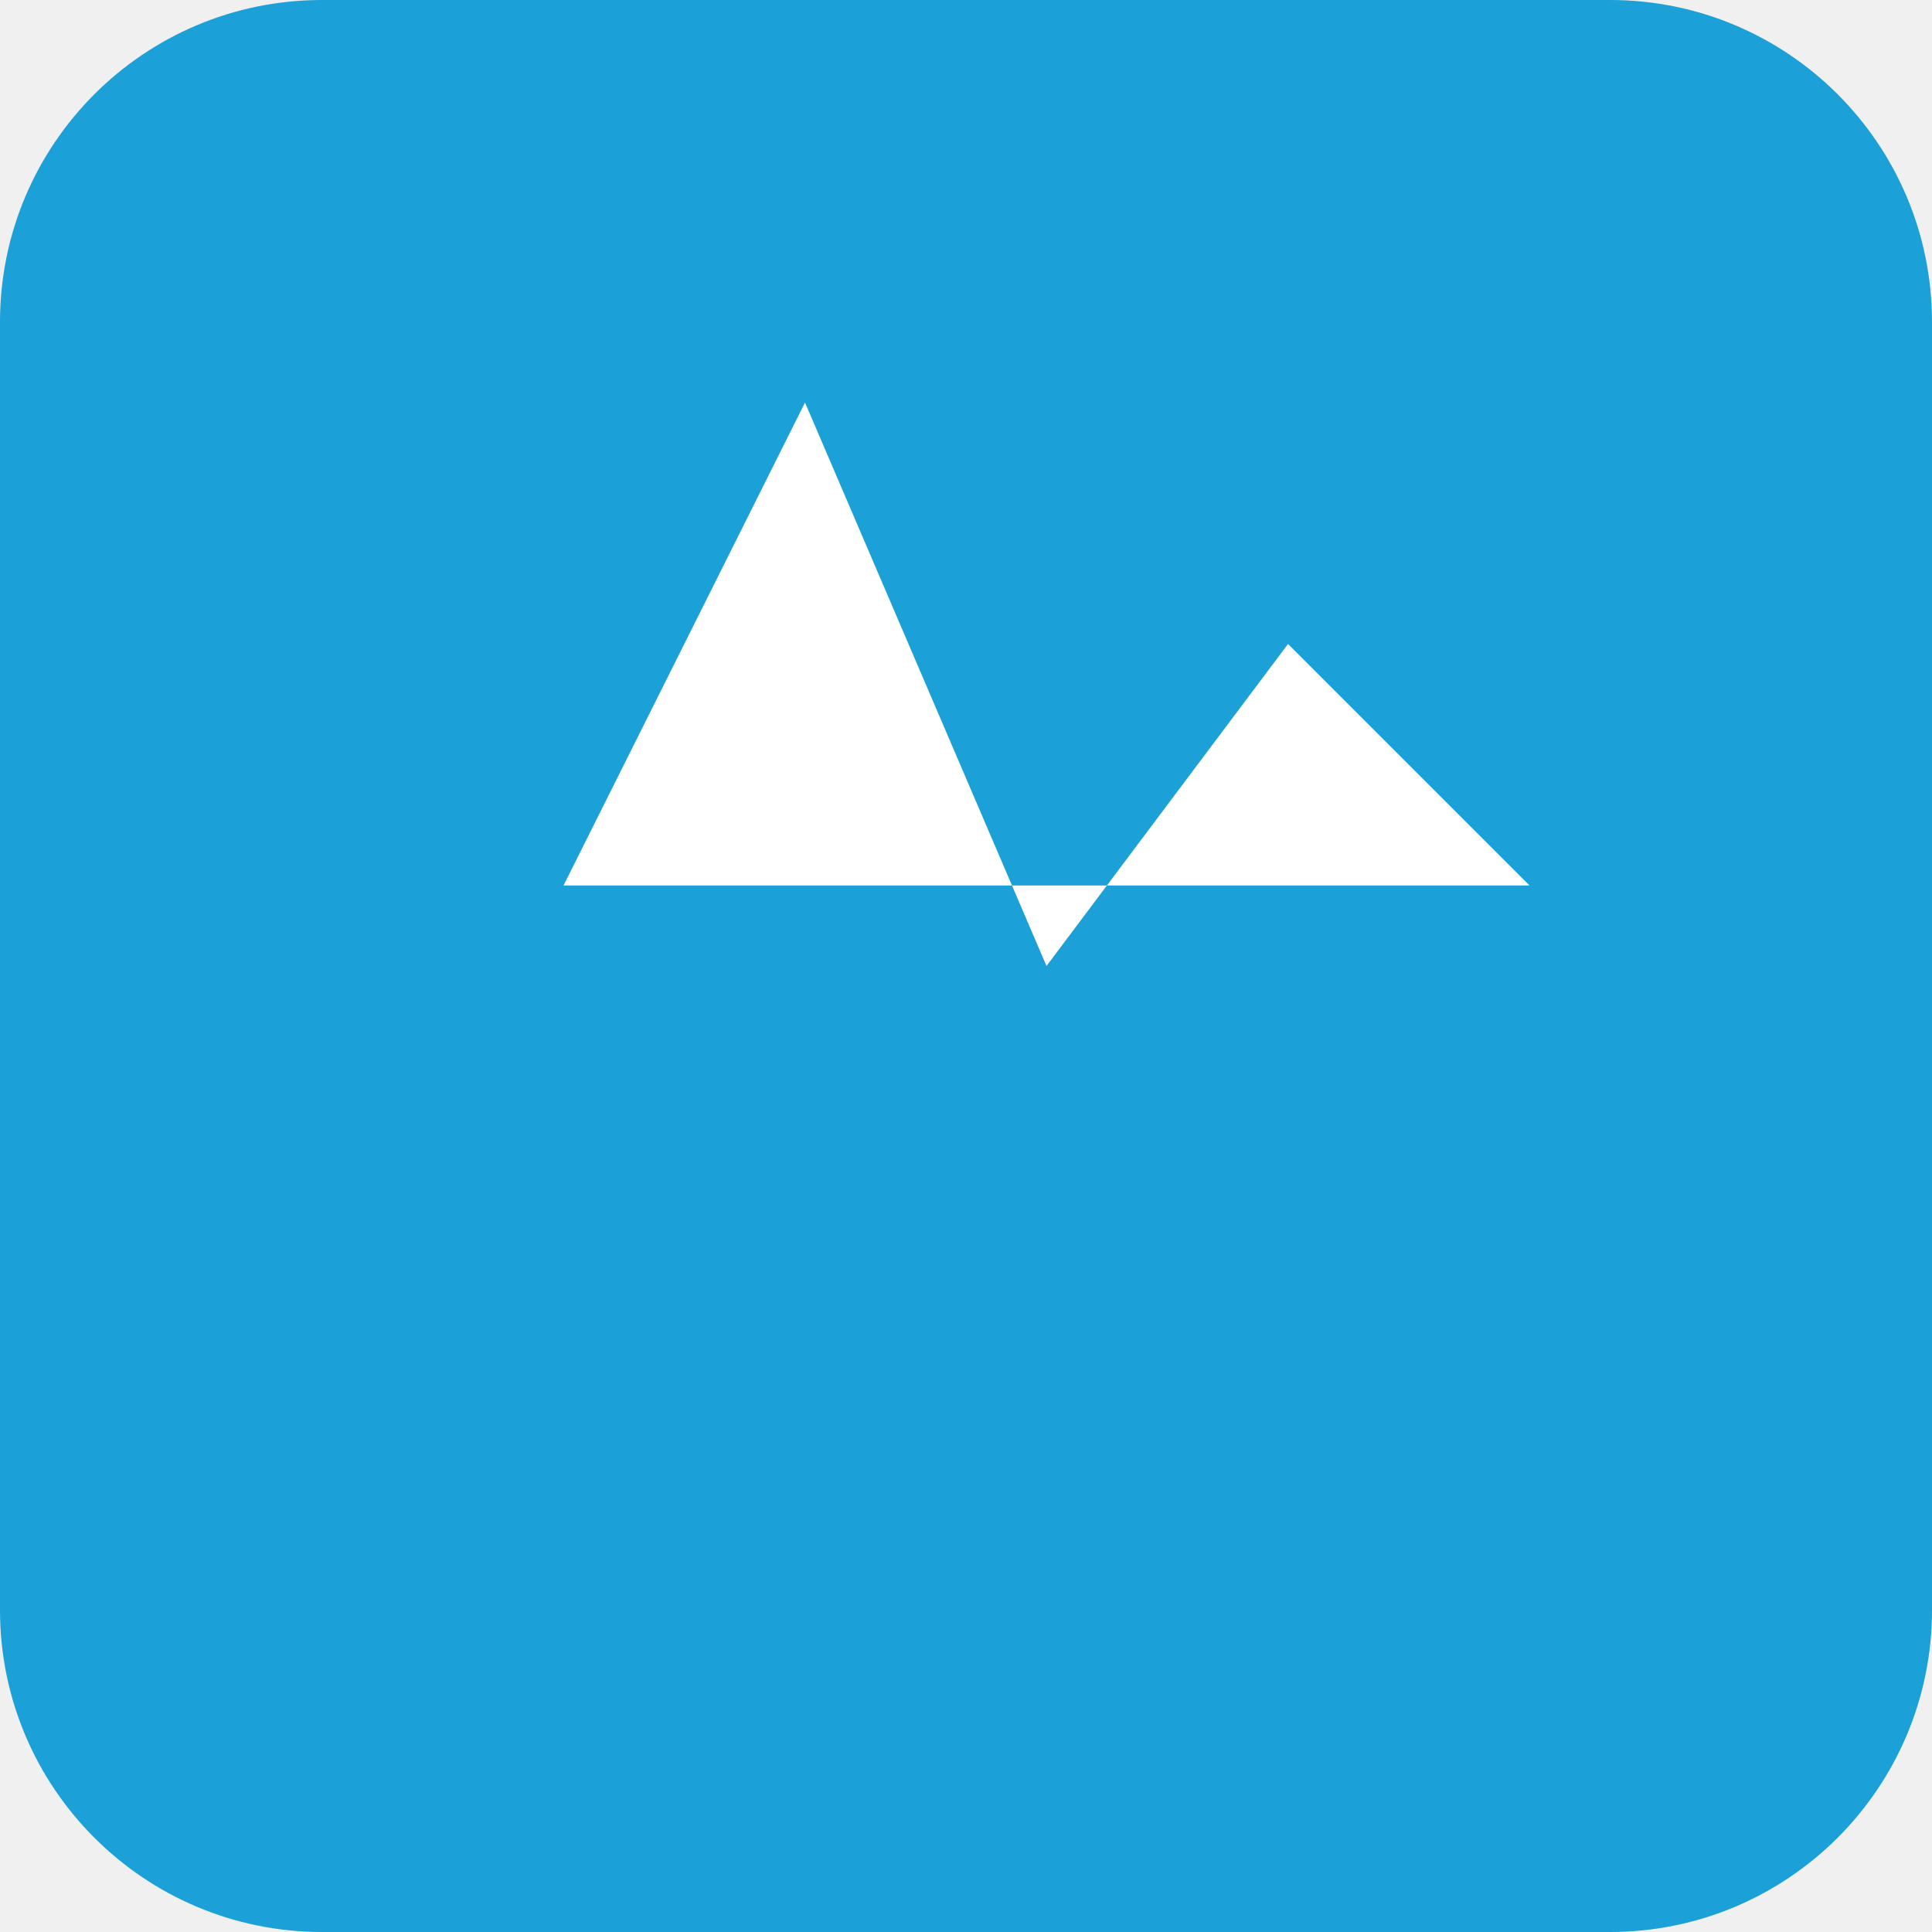
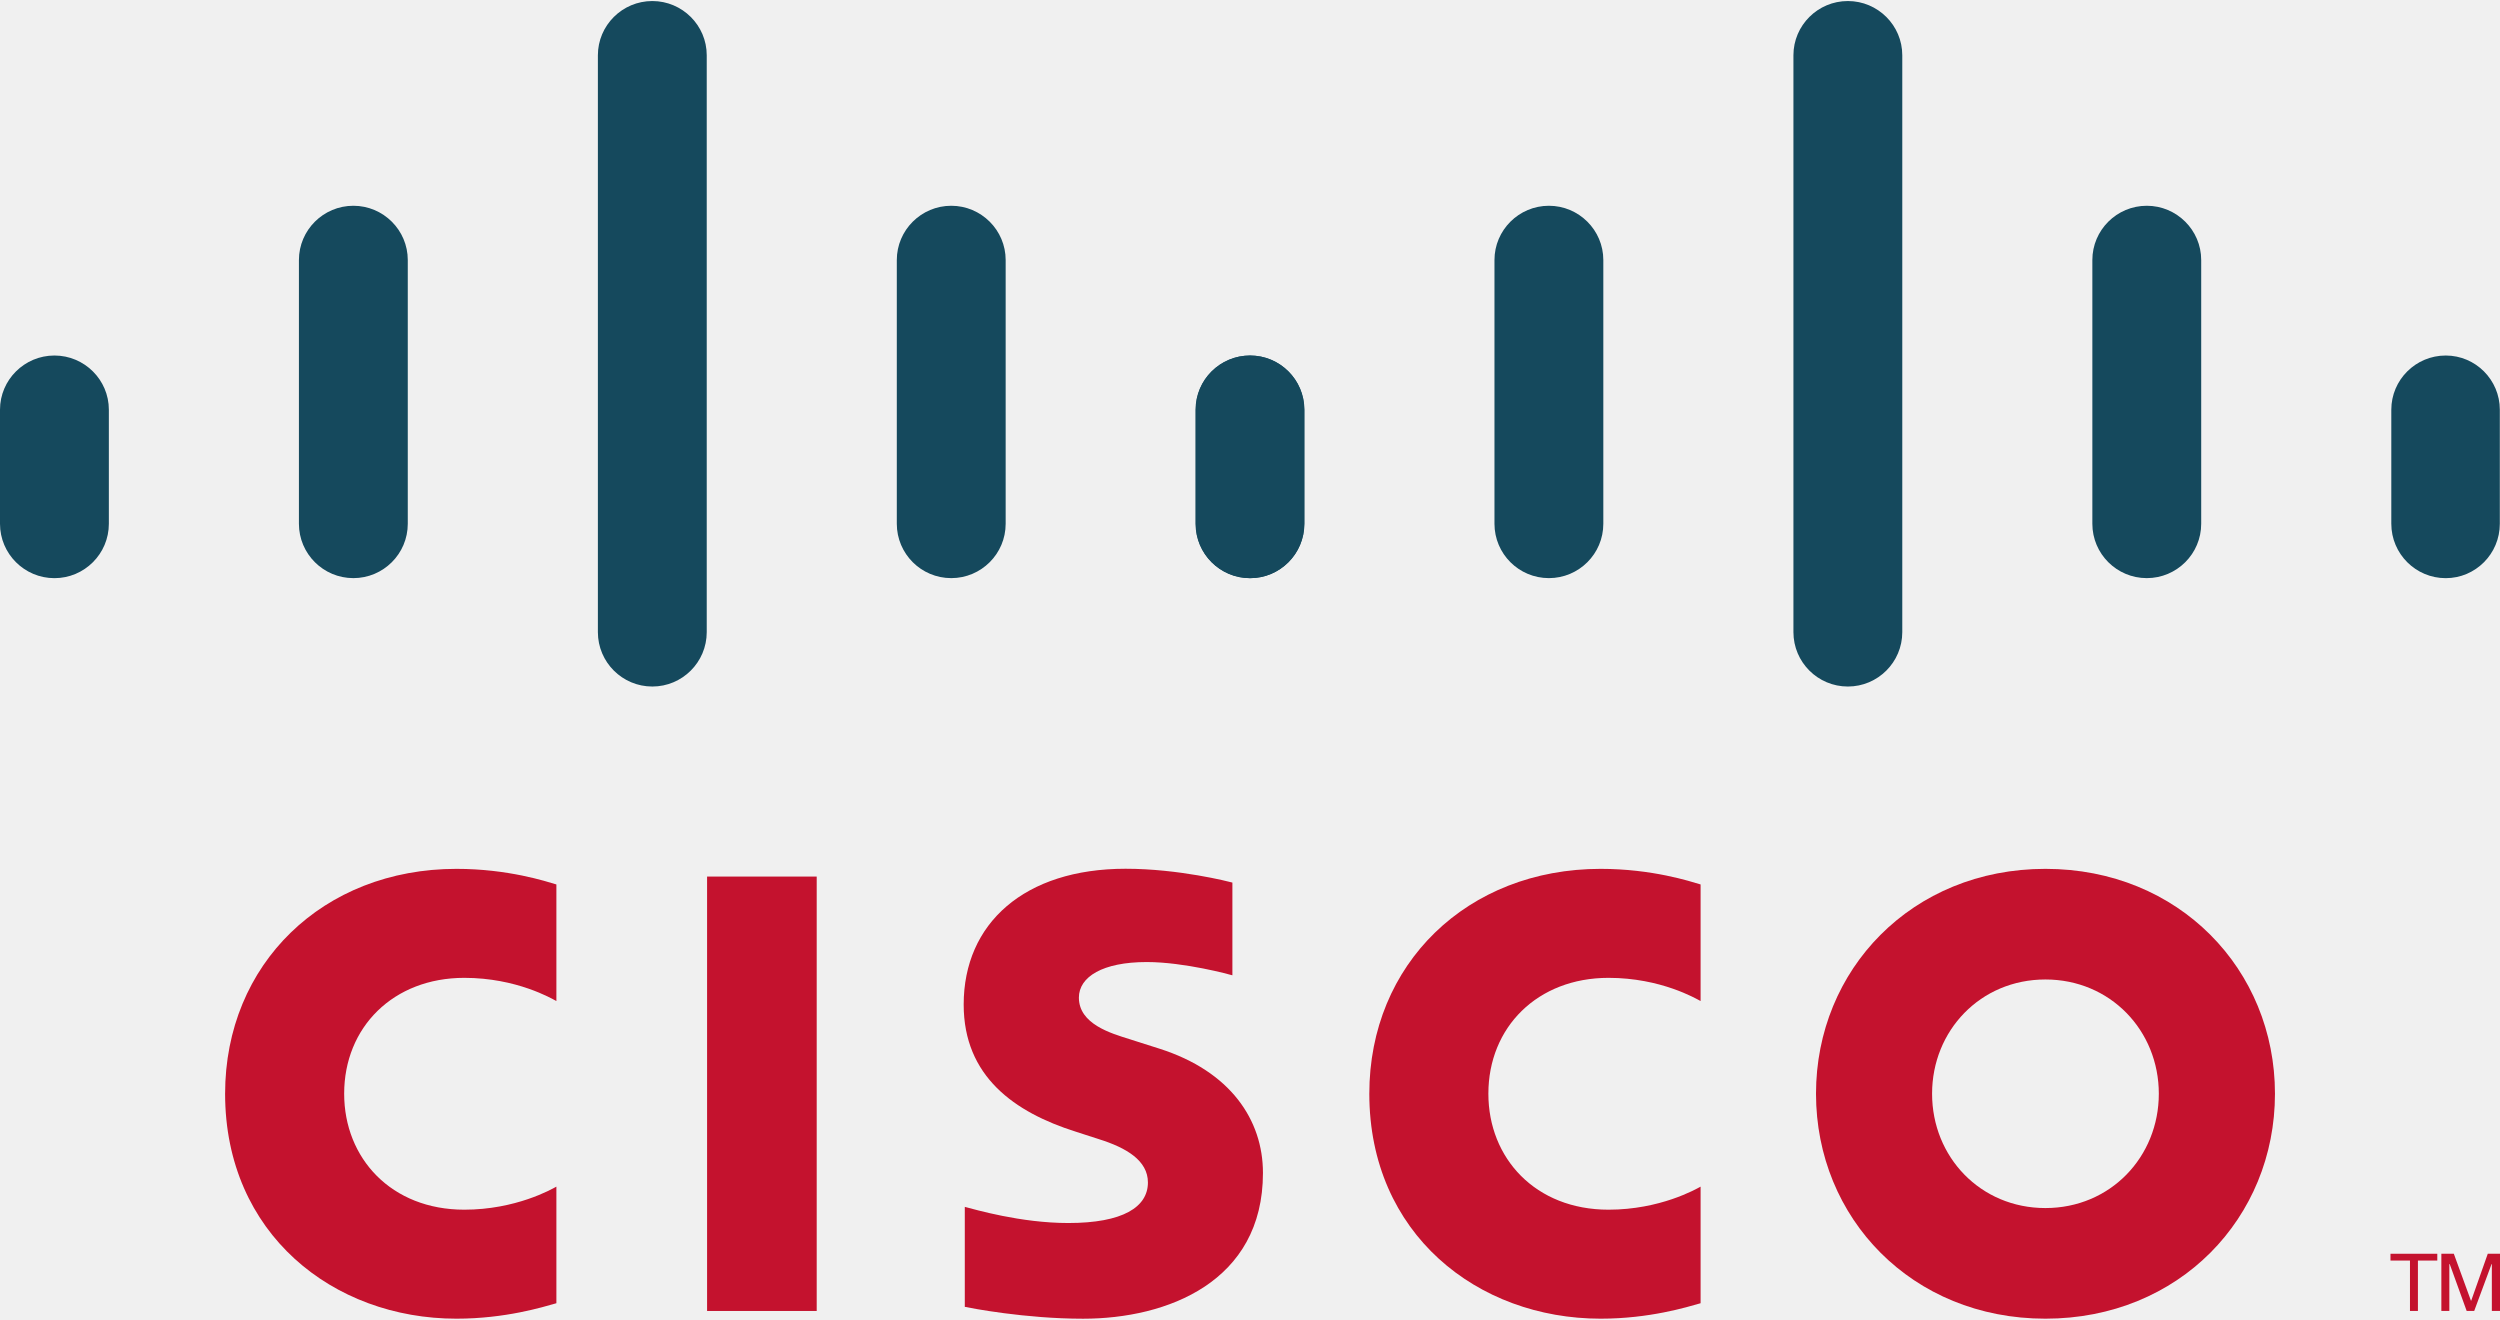
- <svg xmlns="http://www.w3.org/2000/svg" width="24" height="24" viewBox="0 0 24 24" fill="none">
-   <rect width="24" height="24" rx="4" fill="#1BA0D7" />
-   <path d="M7 11l3-6 3 7 3-4 3 3H7z" fill="white" />
+ <svg xmlns="http://www.w3.org/2000/svg" xmlns:xlink="http://www.w3.org/1999/xlink" version="1.1" width="72" height="38" style="fill:#c4122e" id="svg3358">
+   <path d="m 23.521,25.245 h -3.157 v 12.511 h 3.157 z" style="fill:#c4122e;stroke-width:0.097" id="path268" />
+   <use xlink:href="#path284" transform="translate(32.9532)" id="use360" />
+   <path d="m 16.024,28.83 c -0.127,-0.066 -1.142,-0.668 -2.652,-0.668 -2.045,0 -3.46,1.421 -3.46,3.337 0,1.859 1.356,3.34 3.46,3.34 1.484,0 2.516,-0.589 2.652,-0.664 v 3.358 c -0.392,0.111 -1.469,0.445 -2.879,0.445 -3.549,0 -6.662,-2.448 -6.662,-6.479 0,-3.736 2.82,-6.476 6.662,-6.476 1.486,0 2.582,0.361 2.879,0.449 z" id="path284" />
+   <path d="m 58.908,28.209 c -1.873,0 -3.264,1.474 -3.264,3.29 0,1.82 1.391,3.293 3.264,3.293 1.871,0 3.266,-1.473 3.266,-3.293 0,-1.816 -1.395,-3.29 -3.266,-3.29 m 6.611,3.29 c 0,3.579 -2.763,6.479 -6.611,6.479 -3.848,0 -6.607,-2.9 -6.607,-6.479 0,-3.573 2.759,-6.476 6.607,-6.476 3.848,0 6.611,2.903 6.611,6.476" id="path288" />
+   <path d="m 35.493,28.089 c -0.047,-0.015 -1.376,-0.382 -2.468,-0.382 -1.265,0 -1.953,0.424 -1.953,1.025 0,0.762 0.928,1.028 1.447,1.192 l 0.871,0.277 c 2.049,0.652 2.983,2.055 2.983,3.579 0,3.143 -2.764,4.199 -5.18,4.199 -1.679,0 -3.252,-0.309 -3.407,-0.342 v -2.879 c 0.278,0.07 1.602,0.465 2.981,0.465 1.571,0 2.293,-0.459 2.293,-1.168 0,-0.634 -0.625,-1 -1.408,-1.246 -0.191,-0.064 -0.478,-0.154 -0.674,-0.218 -1.758,-0.556 -3.224,-1.589 -3.224,-3.66 0,-2.34 1.752,-3.911 4.662,-3.911 1.537,0 2.983,0.373 3.077,0.398 z" id="path292" />
+   <g style="fill:#15495d" id="g383">
+     <path d="m 3.135,11.8 c 0,-0.862 -0.704,-1.561 -1.567,-1.561 -0.863,0 -1.568,0.699 -1.568,1.561 v 3.284 c 0,0.867 0.705,1.567 1.568,1.567 0.863,0 1.567,-0.7 1.567,-1.567 z" id="path296" />
+     <path d="m 11.744,7.489 c 0,-0.862 -0.704,-1.563 -1.567,-1.563 -0.864,0 -1.568,0.701 -1.568,1.563 v 7.595 c 0,0.867 0.704,1.566 1.568,1.566 0.863,0 1.567,-0.699 1.567,-1.566 z" id="path300" />
+     <path d="m 20.354,1.592 c 0,-0.862 -0.704,-1.562 -1.567,-1.562 -0.864,0 -1.568,0.7 -1.568,1.562 v 16.613 c 0,0.867 0.704,1.567 1.568,1.567 0.863,0 1.567,-0.7 1.567,-1.567 z" id="path304" />
+     <path d="m 28.963,7.489 c 0,-0.862 -0.704,-1.563 -1.567,-1.563 -0.864,0 -1.568,0.701 -1.568,1.563 v 7.595 c 0,0.867 0.704,1.566 1.568,1.566 0.863,0 1.567,-0.699 1.567,-1.566 z" id="path308" />
+     <path d="m 37.563,11.8 c 0,-0.862 -0.699,-1.561 -1.558,-1.561 -0.863,0 -1.567,0.699 -1.567,1.561 v 3.284 c 0,0.867 0.704,1.567 1.567,1.567 0.859,0 1.558,-0.7 1.558,-1.567 z" id="path312" />
+   </g>
+   <use xlink:href="#g383" transform="translate(34.4317)" id="use385" />
+   <path d="m 70.194,36.108 v 0.196 h -0.558 v 1.451 h -0.229 v -1.451 h -0.561 v -0.196 z" id="path332" />
+   <path d="m 70.311,36.108 h 0.359 l 0.493,1.351 h 0.008 l 0.477,-1.351 h 0.352 v 1.647 h -0.235 v -1.35 h -0.008 l -0.5,1.35 h -0.217 l -0.488,-1.35 h -0.011 v 1.35 h -0.23 z" id="path336" />
</svg>
